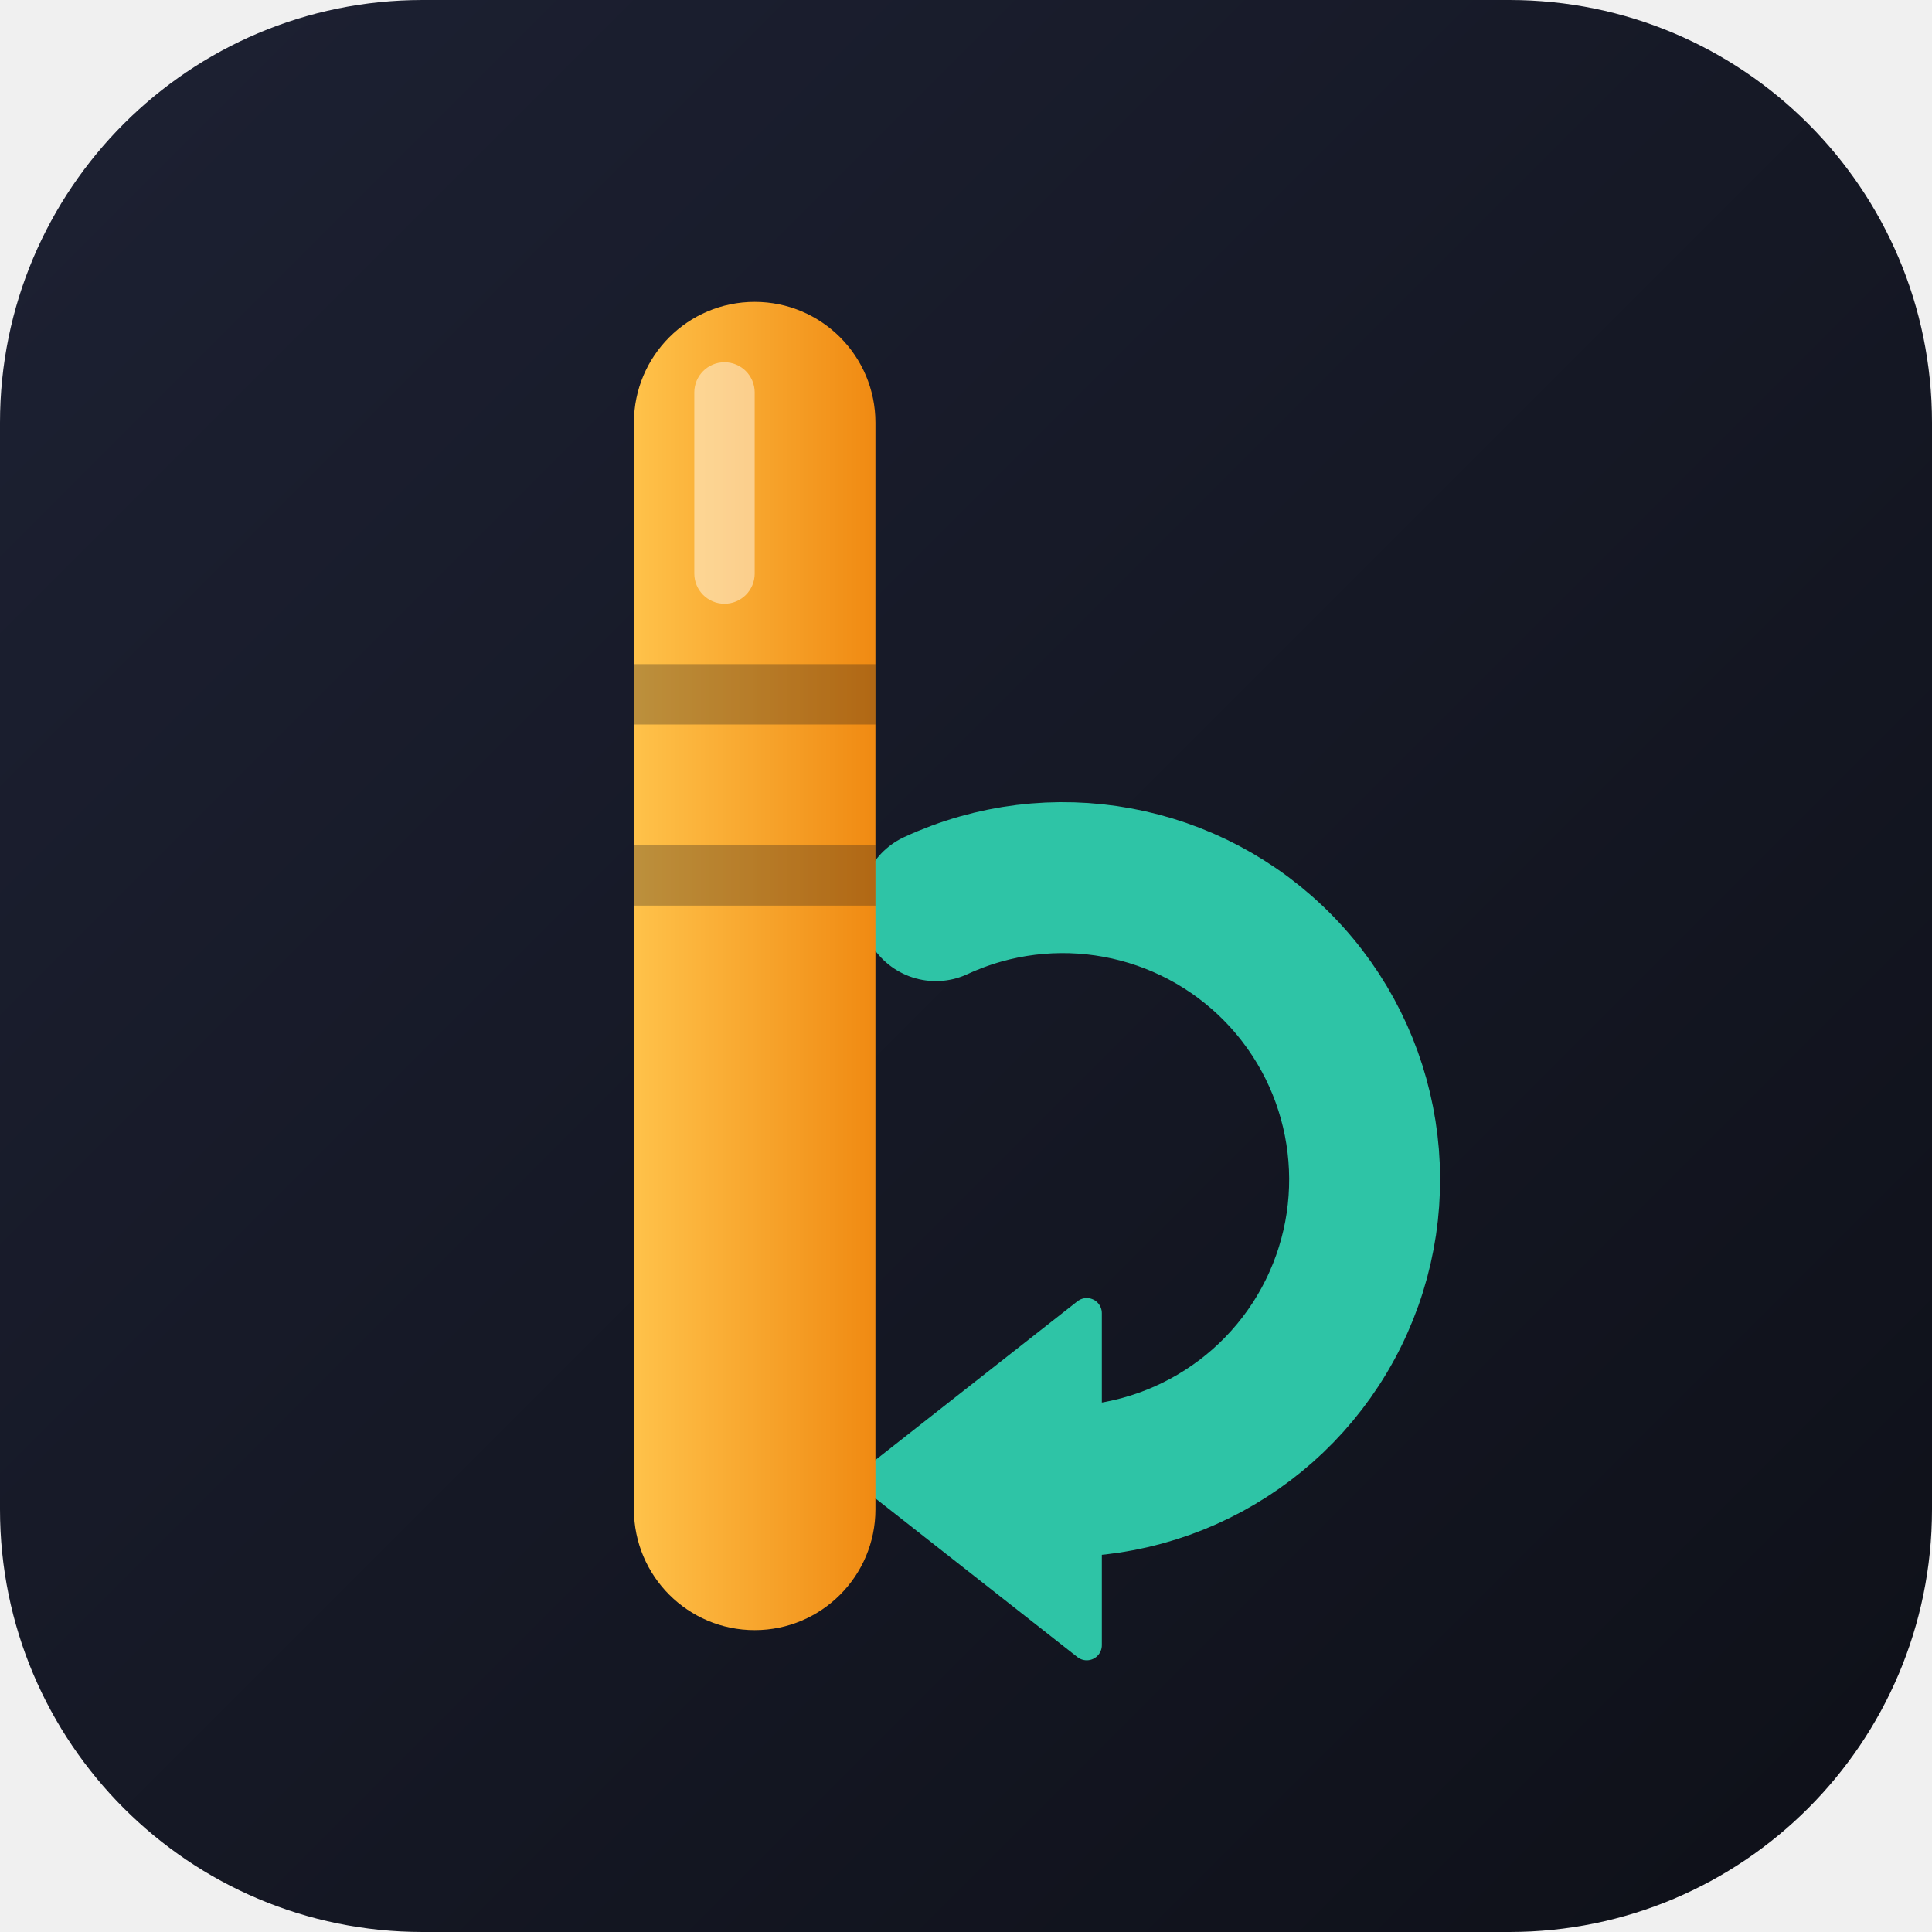
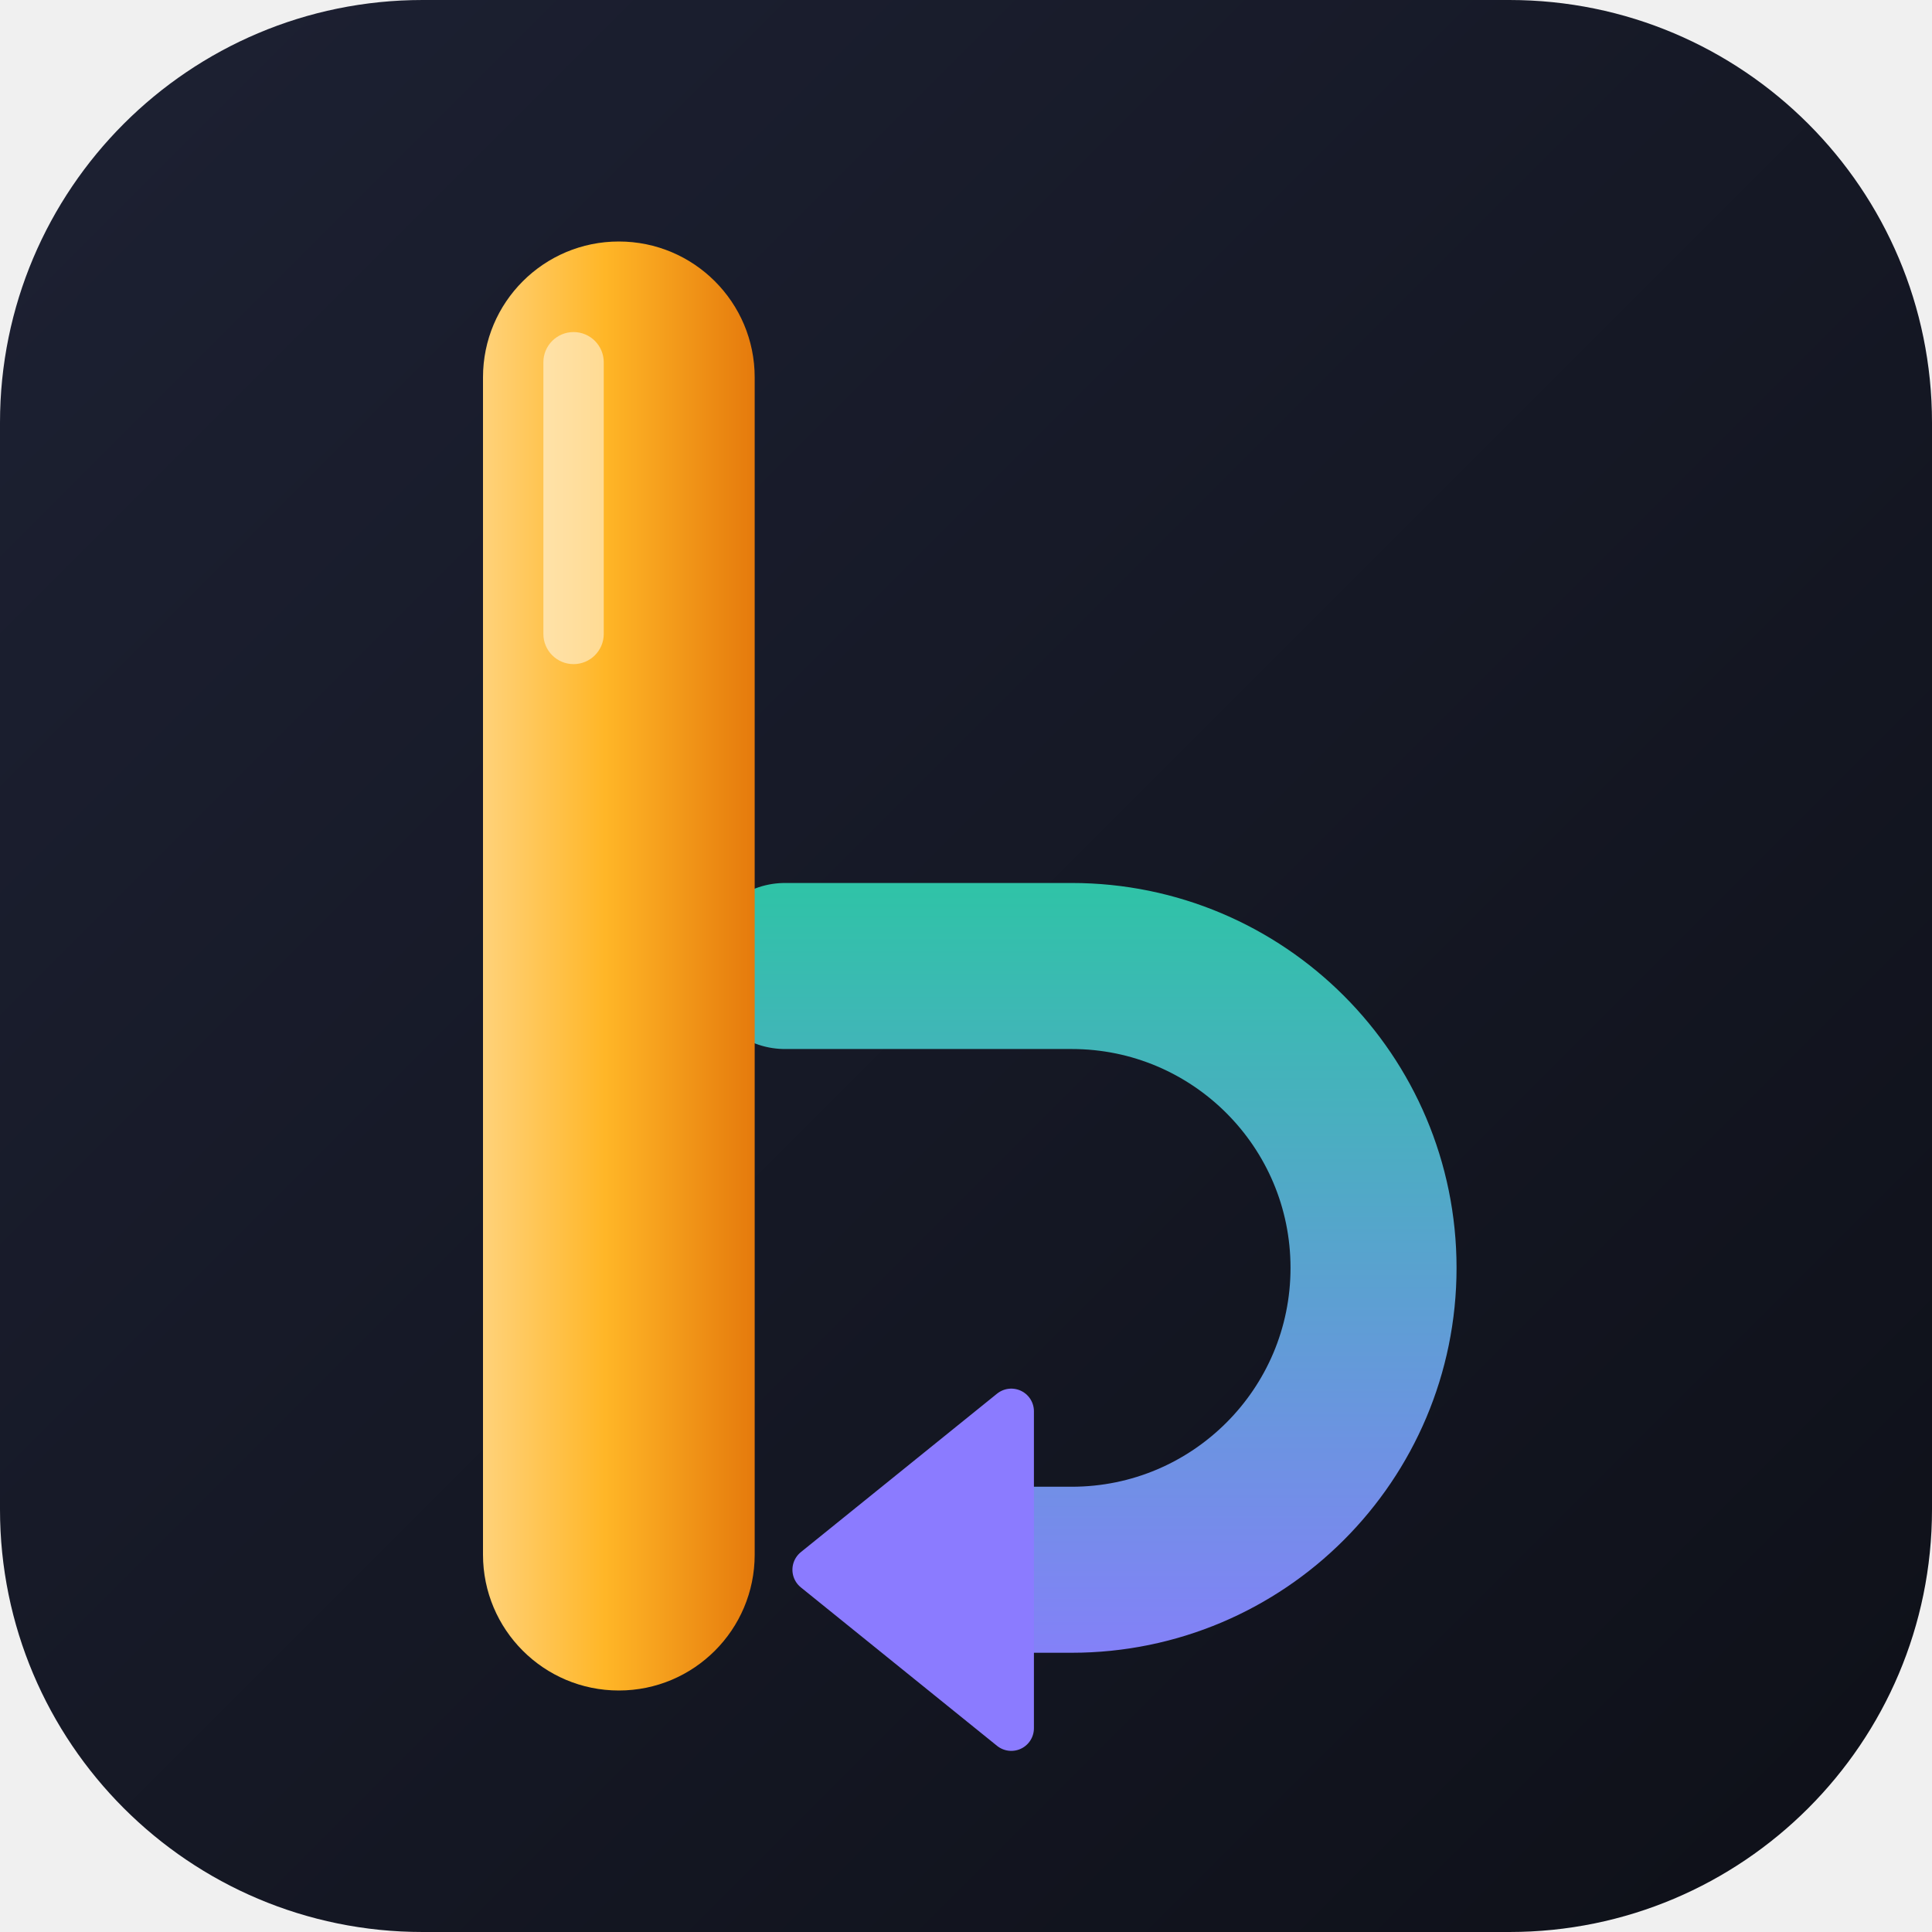
<svg xmlns="http://www.w3.org/2000/svg" viewBox="0 0 128 128" width="128" height="128" role="img" aria-label="baton logo">
  <defs>
    <linearGradient id="bg" x1="0" y1="0" x2="1" y2="1">
      <stop offset="0" stop-color="#1d2133" />
      <stop offset="1" stop-color="#0e1018" />
    </linearGradient>
    <linearGradient id="stick" x1="0" y1="0" x2="1" y2="0">
-       <stop offset="0" stop-color="#ffc24a" />
-       <stop offset="1" stop-color="#f08a12" />
+       <stop offset="0" stop-color="#ffd27a" />
+       <stop offset=".45" stop-color="#ffb627" />
+       <stop offset="1" stop-color="#e57a0c" />
+     </linearGradient>
+     <linearGradient id="pass" gradientUnits="userSpaceOnUse" x1="0" y1="58" x2="0" y2="114">
+       <stop offset="0" stop-color="#2ec4a6" />
+       <stop offset="1" stop-color="#8b7bff" />
    </linearGradient>
  </defs>
  <rect width="128" height="128" rx="28" fill="url(#bg)" />
-   <g transform="translate(12 0)">
-     <path d="M50 60 A20 20 0 1 1 56 98" fill="none" stroke="#2ec4a6" stroke-width="10" stroke-linecap="round" />
-     <path d="M46 98 L60 87 L60 109 Z" fill="#2ec4a6" stroke="#2ec4a6" stroke-width="2" stroke-linejoin="round" />
-     <rect x="30" y="20" width="16" height="88" rx="8" fill="url(#stick)" />
-     <rect x="30" y="44" width="16" height="4" fill="#0e1018" opacity=".28" />
-     <rect x="30" y="56" width="16" height="4" fill="#0e1018" opacity=".28" />
-     <rect x="34" y="24" width="4" height="16" rx="2" fill="#fff" opacity=".45" />
-   </g>
+   <path d="M52 64 H71 A20 20 0 0 1 71 104 H66" fill="none" stroke="url(#pass)" stroke-width="11" stroke-linecap="round" stroke-linejoin="round" />
+   <path d="M54 104 L67 93.5 L67 114.5 Z" fill="#8b7bff" stroke="#8b7bff" stroke-width="3" stroke-linejoin="round" />
+   <rect x="32" y="16" width="18" height="96" rx="9" fill="url(#stick)" />
+   <rect x="36" y="22" width="4" height="22" rx="2" fill="#fff" opacity=".5" />
</svg>
